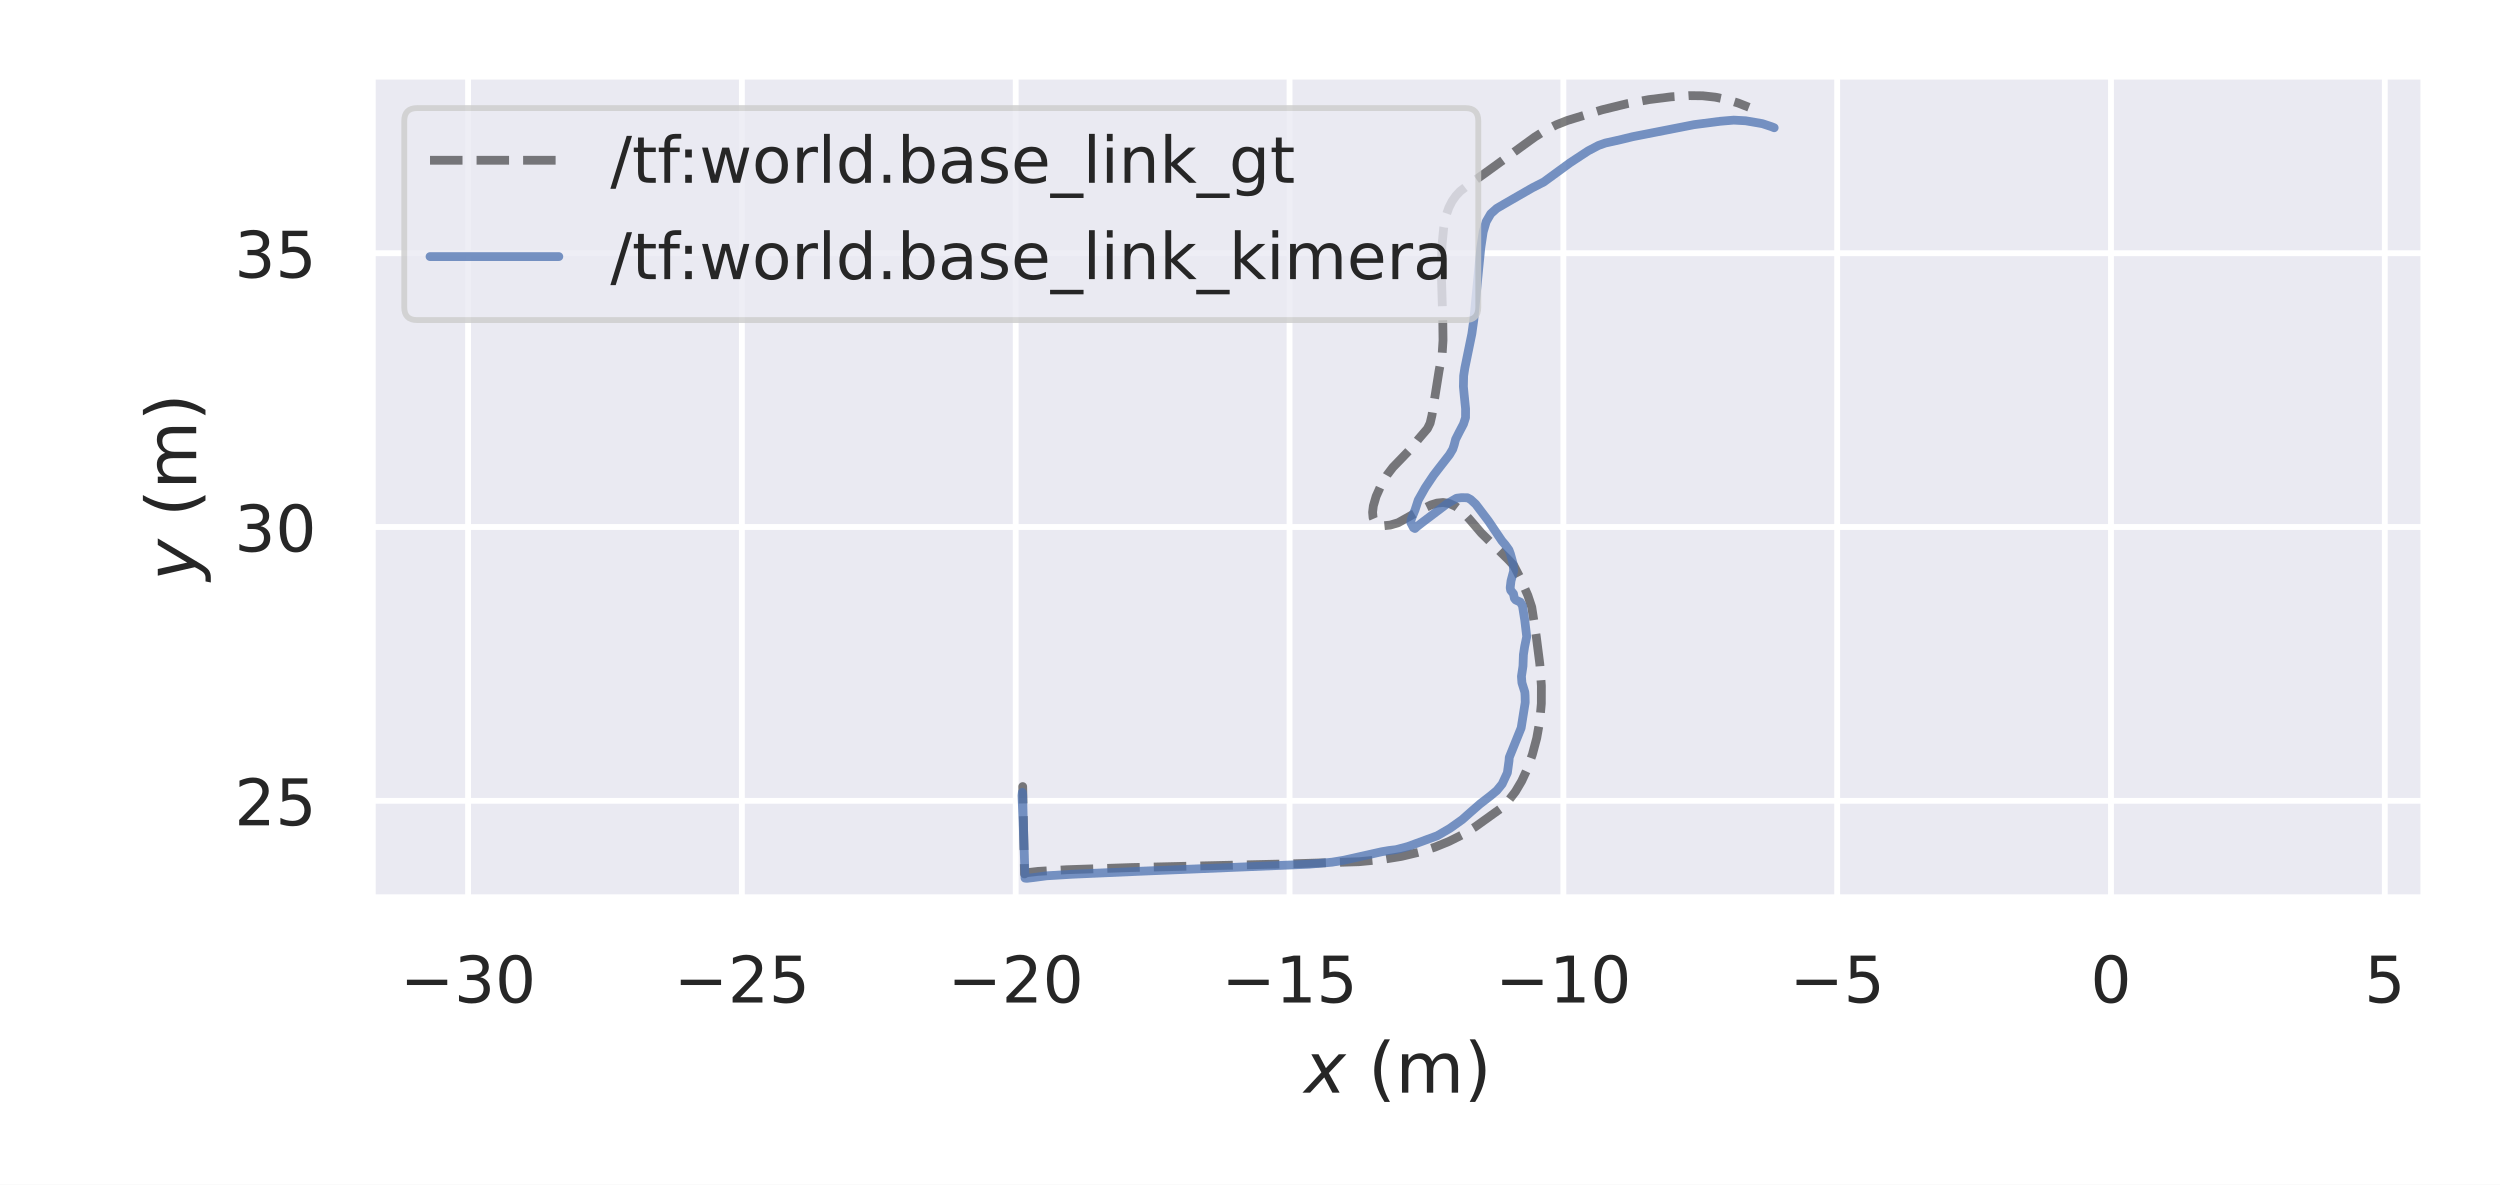
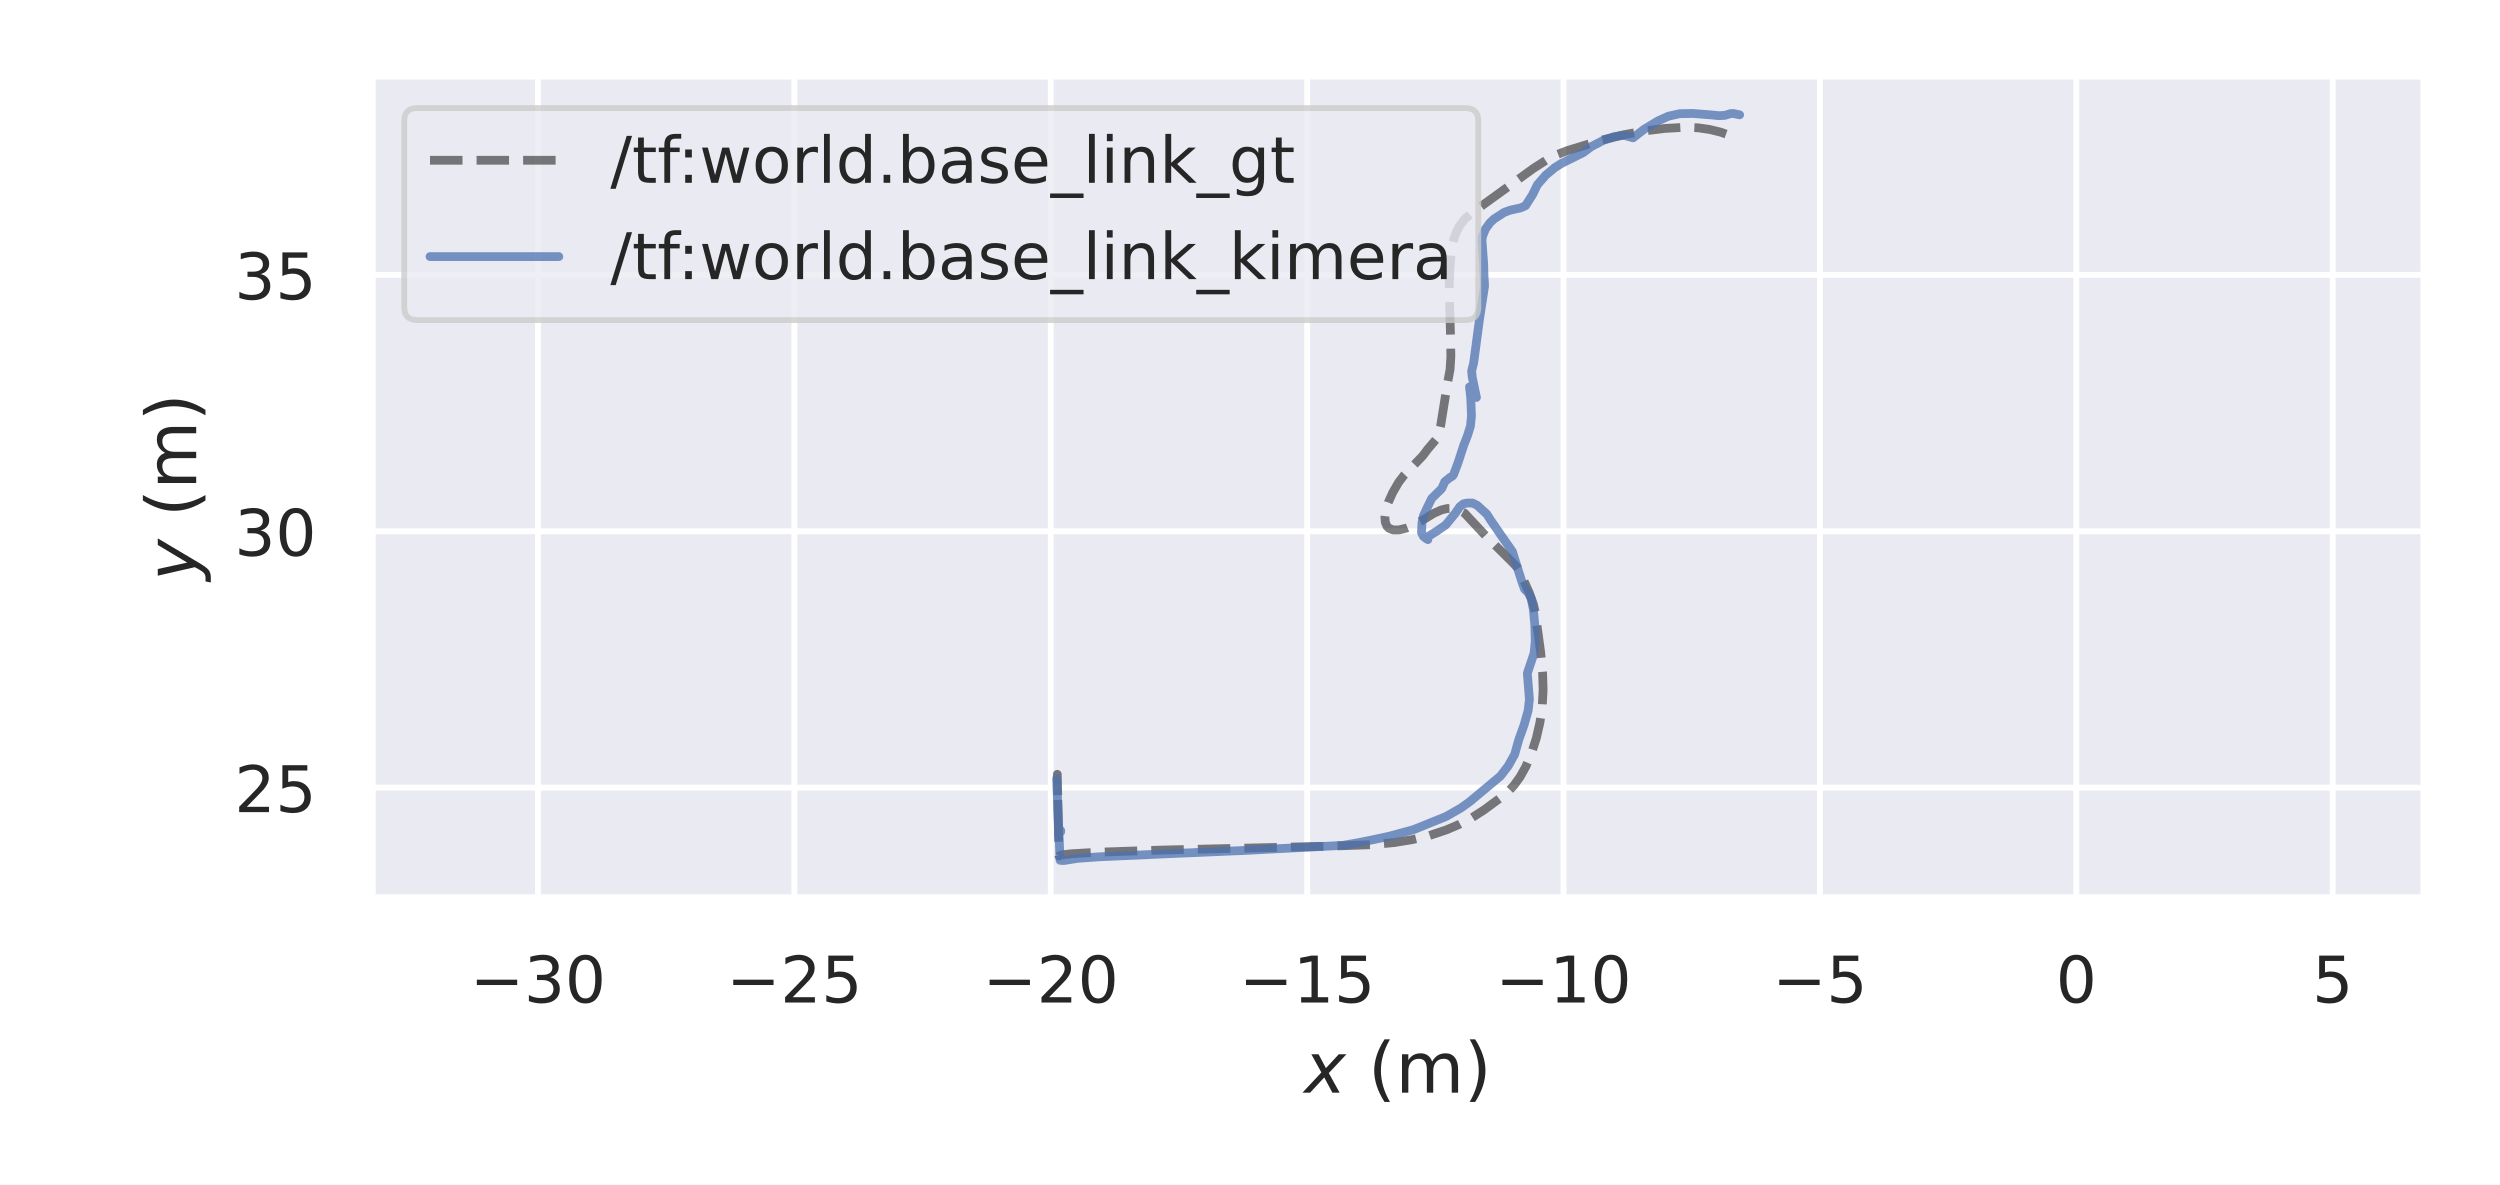
<svg xmlns="http://www.w3.org/2000/svg" xmlns:xlink="http://www.w3.org/1999/xlink" height="202.32pt" version="1.1" viewBox="0 0 426.96 202.32" width="426.96pt">
  <defs>
    <style type="text/css">*{stroke-linecap:butt;stroke-linejoin:round;}</style>
  </defs>
  <g id="figure_1">
    <g id="patch_1">
      <path d="M 0 202.32  L 426.96 202.32  L 426.96 0  L 0 0  z " style="fill:#ffffff;" />
    </g>
    <g id="axes_1">
      <g id="patch_2">
        <path d="M 63.54 153.36  L 414 153.36  L 414 12.96  L 63.54 12.96  z " style="fill:#eaeaf2;" />
      </g>
      <g id="matplotlib.axis_1">
        <g id="xtick_1">
          <g id="line2d_1">
-             <path clip-path="url(#p56b344bbe6)" d="M 79.94 153.36  L 79.94 12.96  " style="fill:none;stroke:#ffffff;stroke-linecap:round;" />
+             <path clip-path="url(#p94429db082)" d="M 91.878 153.36  L 91.878 12.96  " style="fill:none;stroke:#ffffff;stroke-linecap:round;" />
          </g>
          <g id="text_1">
-             <g style="fill:#262626;" transform="translate(68.33285 171.2183)scale(0.11 -0.11)">
+             <g style="fill:#262626;" transform="translate(80.27034 171.2183)scale(0.11 -0.11)">
              <defs>
                <path d="M 10.594 35.5  L 73.188 35.5  L 73.188 27.203  L 10.594 27.203  z " id="DejaVuSans-8722" />
                <path d="M 40.578 39.312  Q 47.656 37.797 51.625 33  Q 55.609 28.219 55.609 21.188  Q 55.609 10.406 48.188 4.484  Q 40.766 -1.422 27.094 -1.422  Q 22.516 -1.422 17.656 -0.516  Q 12.797 0.391 7.625 2.203  L 7.625 11.719  Q 11.719 9.328 16.594 8.109  Q 21.484 6.891 26.812 6.891  Q 36.078 6.891 40.938 10.547  Q 45.797 14.203 45.797 21.188  Q 45.797 27.641 41.281 31.266  Q 36.766 34.906 28.719 34.906  L 20.219 34.906  L 20.219 43.016  L 29.109 43.016  Q 36.375 43.016 40.234 45.922  Q 44.094 48.828 44.094 54.297  Q 44.094 59.906 40.109 62.906  Q 36.141 65.922 28.719 65.922  Q 24.656 65.922 20.016 65.031  Q 15.375 64.156 9.812 62.312  L 9.812 71.094  Q 15.438 72.656 20.344 73.438  Q 25.25 74.219 29.594 74.219  Q 40.828 74.219 47.359 69.109  Q 53.906 64.016 53.906 55.328  Q 53.906 49.266 50.438 45.094  Q 46.969 40.922 40.578 39.312  z " id="DejaVuSans-51" />
                <path d="M 31.781 66.406  Q 24.172 66.406 20.328 58.906  Q 16.5 51.422 16.5 36.375  Q 16.5 21.391 20.328 13.891  Q 24.172 6.391 31.781 6.391  Q 39.453 6.391 43.281 13.891  Q 47.125 21.391 47.125 36.375  Q 47.125 51.422 43.281 58.906  Q 39.453 66.406 31.781 66.406  z M 31.781 74.219  Q 44.047 74.219 50.516 64.516  Q 56.984 54.828 56.984 36.375  Q 56.984 17.969 50.516 8.266  Q 44.047 -1.422 31.781 -1.422  Q 19.531 -1.422 13.062 8.266  Q 6.594 17.969 6.594 36.375  Q 6.594 54.828 13.062 64.516  Q 19.531 74.219 31.781 74.219  z " id="DejaVuSans-48" />
              </defs>
              <use xlink:href="#DejaVuSans-8722" />
              <use x="83.789" xlink:href="#DejaVuSans-51" />
              <use x="147.412" xlink:href="#DejaVuSans-48" />
            </g>
          </g>
        </g>
        <g id="xtick_2">
          <g id="line2d_2">
-             <path clip-path="url(#p56b344bbe6)" d="M 126.704 153.36  L 126.704 12.96  " style="fill:none;stroke:#ffffff;stroke-linecap:round;" />
+             <path clip-path="url(#p94429db082)" d="M 135.665 153.36  L 135.665 12.96  " style="fill:none;stroke:#ffffff;stroke-linecap:round;" />
          </g>
          <g id="text_2">
-             <g style="fill:#262626;" transform="translate(115.0966 171.2183)scale(0.11 -0.11)">
+             <g style="fill:#262626;" transform="translate(124.0577 171.2183)scale(0.11 -0.11)">
              <defs>
                <path d="M 19.188 8.297  L 53.609 8.297  L 53.609 0  L 7.328 0  L 7.328 8.297  Q 12.938 14.109 22.625 23.891  Q 32.328 33.688 34.812 36.531  Q 39.547 41.844 41.422 45.531  Q 43.312 49.219 43.312 52.781  Q 43.312 58.594 39.234 62.25  Q 35.156 65.922 28.609 65.922  Q 23.969 65.922 18.812 64.312  Q 13.672 62.703 7.812 59.422  L 7.812 69.391  Q 13.766 71.781 18.938 73  Q 24.125 74.219 28.422 74.219  Q 39.75 74.219 46.484 68.547  Q 53.219 62.891 53.219 53.422  Q 53.219 48.922 51.531 44.891  Q 49.859 40.875 45.406 35.406  Q 44.188 33.984 37.641 27.219  Q 31.109 20.453 19.188 8.297  z " id="DejaVuSans-50" />
                <path d="M 10.797 72.906  L 49.516 72.906  L 49.516 64.594  L 19.828 64.594  L 19.828 46.734  Q 21.969 47.469 24.109 47.828  Q 26.266 48.188 28.422 48.188  Q 40.625 48.188 47.75 41.5  Q 54.891 34.812 54.891 23.391  Q 54.891 11.625 47.562 5.094  Q 40.234 -1.422 26.906 -1.422  Q 22.312 -1.422 17.547 -0.641  Q 12.797 0.141 7.719 1.703  L 7.719 11.625  Q 12.109 9.234 16.797 8.062  Q 21.484 6.891 26.703 6.891  Q 35.156 6.891 40.078 11.328  Q 45.016 15.766 45.016 23.391  Q 45.016 31 40.078 35.438  Q 35.156 39.891 26.703 39.891  Q 22.75 39.891 18.812 39.016  Q 14.891 38.141 10.797 36.281  z " id="DejaVuSans-53" />
              </defs>
              <use xlink:href="#DejaVuSans-8722" />
              <use x="83.789" xlink:href="#DejaVuSans-50" />
              <use x="147.412" xlink:href="#DejaVuSans-53" />
            </g>
          </g>
        </g>
        <g id="xtick_3">
          <g id="line2d_3">
-             <path clip-path="url(#p56b344bbe6)" d="M 173.468 153.36  L 173.468 12.96  " style="fill:none;stroke:#ffffff;stroke-linecap:round;" />
+             <path clip-path="url(#p94429db082)" d="M 179.453 153.36  L 179.453 12.96  " style="fill:none;stroke:#ffffff;stroke-linecap:round;" />
          </g>
          <g id="text_3">
-             <g style="fill:#262626;" transform="translate(161.8603 171.2183)scale(0.11 -0.11)">
+             <g style="fill:#262626;" transform="translate(167.845 171.2183)scale(0.11 -0.11)">
              <use xlink:href="#DejaVuSans-8722" />
              <use x="83.789" xlink:href="#DejaVuSans-50" />
              <use x="147.412" xlink:href="#DejaVuSans-48" />
            </g>
          </g>
        </g>
        <g id="xtick_4">
          <g id="line2d_4">
-             <path clip-path="url(#p56b344bbe6)" d="M 220.232 153.36  L 220.232 12.96  " style="fill:none;stroke:#ffffff;stroke-linecap:round;" />
+             <path clip-path="url(#p94429db082)" d="M 223.24 153.36  L 223.24 12.96  " style="fill:none;stroke:#ffffff;stroke-linecap:round;" />
          </g>
          <g id="text_4">
-             <g style="fill:#262626;" transform="translate(208.6241 171.2183)scale(0.11 -0.11)">
+             <g style="fill:#262626;" transform="translate(211.6324 171.2183)scale(0.11 -0.11)">
              <defs>
                <path d="M 12.406 8.297  L 28.516 8.297  L 28.516 63.922  L 10.984 60.406  L 10.984 69.391  L 28.422 72.906  L 38.281 72.906  L 38.281 8.297  L 54.391 8.297  L 54.391 0  L 12.406 0  z " id="DejaVuSans-49" />
              </defs>
              <use xlink:href="#DejaVuSans-8722" />
              <use x="83.789" xlink:href="#DejaVuSans-49" />
              <use x="147.412" xlink:href="#DejaVuSans-53" />
            </g>
          </g>
        </g>
        <g id="xtick_5">
          <g id="line2d_5">
-             <path clip-path="url(#p56b344bbe6)" d="M 266.995 153.36  L 266.995 12.96  " style="fill:none;stroke:#ffffff;stroke-linecap:round;" />
+             <path clip-path="url(#p94429db082)" d="M 267.027 153.36  L 267.027 12.96  " style="fill:none;stroke:#ffffff;stroke-linecap:round;" />
          </g>
          <g id="text_5">
-             <g style="fill:#262626;" transform="translate(255.3878 171.2183)scale(0.11 -0.11)">
+             <g style="fill:#262626;" transform="translate(255.4197 171.2183)scale(0.11 -0.11)">
              <use xlink:href="#DejaVuSans-8722" />
              <use x="83.789" xlink:href="#DejaVuSans-49" />
              <use x="147.412" xlink:href="#DejaVuSans-48" />
            </g>
          </g>
        </g>
        <g id="xtick_6">
          <g id="line2d_6">
-             <path clip-path="url(#p56b344bbe6)" d="M 313.759 153.36  L 313.759 12.96  " style="fill:none;stroke:#ffffff;stroke-linecap:round;" />
+             <path clip-path="url(#p94429db082)" d="M 310.815 153.36  L 310.815 12.96  " style="fill:none;stroke:#ffffff;stroke-linecap:round;" />
          </g>
          <g id="text_6">
-             <g style="fill:#262626;" transform="translate(305.6509 171.2183)scale(0.11 -0.11)">
+             <g style="fill:#262626;" transform="translate(302.7064 171.2183)scale(0.11 -0.11)">
              <use xlink:href="#DejaVuSans-8722" />
              <use x="83.789" xlink:href="#DejaVuSans-53" />
            </g>
          </g>
        </g>
        <g id="xtick_7">
          <g id="line2d_7">
-             <path clip-path="url(#p56b344bbe6)" d="M 360.523 153.36  L 360.523 12.96  " style="fill:none;stroke:#ffffff;stroke-linecap:round;" />
+             <path clip-path="url(#p94429db082)" d="M 354.602 153.36  L 354.602 12.96  " style="fill:none;stroke:#ffffff;stroke-linecap:round;" />
          </g>
          <g id="text_7">
-             <g style="fill:#262626;" transform="translate(357.0235 171.2183)scale(0.11 -0.11)">
+             <g style="fill:#262626;" transform="translate(351.1026 171.2183)scale(0.11 -0.11)">
              <use xlink:href="#DejaVuSans-48" />
            </g>
          </g>
        </g>
        <g id="xtick_8">
          <g id="line2d_8">
-             <path clip-path="url(#p56b344bbe6)" d="M 407.287 153.36  L 407.287 12.96  " style="fill:none;stroke:#ffffff;stroke-linecap:round;" />
+             <path clip-path="url(#p94429db082)" d="M 398.389 153.36  L 398.389 12.96  " style="fill:none;stroke:#ffffff;stroke-linecap:round;" />
          </g>
          <g id="text_8">
-             <g style="fill:#262626;" transform="translate(403.7872 171.2183)scale(0.11 -0.11)">
+             <g style="fill:#262626;" transform="translate(394.8899 171.2183)scale(0.11 -0.11)">
              <use xlink:href="#DejaVuSans-53" />
            </g>
          </g>
        </g>
        <g id="text_9">
          <g style="fill:#262626;" transform="translate(222.75 186.6241)scale(0.12 -0.12)">
            <defs>
              <path d="M 60.016 54.688  L 34.906 27.875  L 50.297 0  L 39.984 0  L 28.422 21.688  L 8.297 0  L -2.594 0  L 24.312 28.812  L 10.016 54.688  L 20.312 54.688  L 30.812 34.906  L 49.125 54.688  z " id="DejaVuSans-Oblique-120" />
              <path id="DejaVuSans-32" />
              <path d="M 31 75.875  Q 24.469 64.656 21.281 53.656  Q 18.109 42.672 18.109 31.391  Q 18.109 20.125 21.312 9.062  Q 24.516 -2 31 -13.188  L 23.188 -13.188  Q 15.875 -1.703 12.234 9.375  Q 8.594 20.453 8.594 31.391  Q 8.594 42.281 12.203 53.312  Q 15.828 64.359 23.188 75.875  z " id="DejaVuSans-40" />
              <path d="M 52 44.188  Q 55.375 50.25 60.062 53.125  Q 64.75 56 71.094 56  Q 79.641 56 84.281 50.016  Q 88.922 44.047 88.922 33.016  L 88.922 0  L 79.891 0  L 79.891 32.719  Q 79.891 40.578 77.094 44.375  Q 74.312 48.188 68.609 48.188  Q 61.625 48.188 57.562 43.547  Q 53.516 38.922 53.516 30.906  L 53.516 0  L 44.484 0  L 44.484 32.719  Q 44.484 40.625 41.703 44.406  Q 38.922 48.188 33.109 48.188  Q 26.219 48.188 22.156 43.531  Q 18.109 38.875 18.109 30.906  L 18.109 0  L 9.078 0  L 9.078 54.688  L 18.109 54.688  L 18.109 46.188  Q 21.188 51.219 25.484 53.609  Q 29.781 56 35.688 56  Q 41.656 56 45.828 52.969  Q 50 49.953 52 44.188  z " id="DejaVuSans-109" />
              <path d="M 8.016 75.875  L 15.828 75.875  Q 23.141 64.359 26.781 53.312  Q 30.422 42.281 30.422 31.391  Q 30.422 20.453 26.781 9.375  Q 23.141 -1.703 15.828 -13.188  L 8.016 -13.188  Q 14.5 -2 17.703 9.062  Q 20.906 20.125 20.906 31.391  Q 20.906 42.672 17.703 53.656  Q 14.5 64.656 8.016 75.875  z " id="DejaVuSans-41" />
            </defs>
            <use transform="translate(0 0.125)" xlink:href="#DejaVuSans-Oblique-120" />
            <use transform="translate(59.17969 0.125)" xlink:href="#DejaVuSans-32" />
            <use transform="translate(90.9668 0.125)" xlink:href="#DejaVuSans-40" />
            <use transform="translate(129.9805 0.125)" xlink:href="#DejaVuSans-109" />
            <use transform="translate(227.3926 0.125)" xlink:href="#DejaVuSans-41" />
          </g>
        </g>
      </g>
      <g id="matplotlib.axis_2">
        <g id="ytick_1">
          <g id="line2d_9">
-             <path clip-path="url(#p56b344bbe6)" d="M 63.54 136.77  L 414 136.77  " style="fill:none;stroke:#ffffff;stroke-linecap:round;" />
+             <path clip-path="url(#p94429db082)" d="M 63.54 134.522  L 414 134.522  " style="fill:none;stroke:#ffffff;stroke-linecap:round;" />
          </g>
          <g id="text_10">
-             <g style="fill:#262626;" transform="translate(40.0425 140.949)scale(0.11 -0.11)">
+             <g style="fill:#262626;" transform="translate(40.0425 138.7008)scale(0.11 -0.11)">
              <use xlink:href="#DejaVuSans-50" />
              <use x="63.623" xlink:href="#DejaVuSans-53" />
            </g>
          </g>
        </g>
        <g id="ytick_2">
          <g id="line2d_10">
-             <path clip-path="url(#p56b344bbe6)" d="M 63.54 90.006  L 414 90.006  " style="fill:none;stroke:#ffffff;stroke-linecap:round;" />
+             <path clip-path="url(#p94429db082)" d="M 63.54 90.734  L 414 90.734  " style="fill:none;stroke:#ffffff;stroke-linecap:round;" />
          </g>
          <g id="text_11">
-             <g style="fill:#262626;" transform="translate(40.0425 94.18527)scale(0.11 -0.11)">
+             <g style="fill:#262626;" transform="translate(40.0425 94.91351)scale(0.11 -0.11)">
              <use xlink:href="#DejaVuSans-51" />
              <use x="63.623" xlink:href="#DejaVuSans-48" />
            </g>
          </g>
        </g>
        <g id="ytick_3">
          <g id="line2d_11">
-             <path clip-path="url(#p56b344bbe6)" d="M 63.54 43.242  L 414 43.242  " style="fill:none;stroke:#ffffff;stroke-linecap:round;" />
+             <path clip-path="url(#p94429db082)" d="M 63.54 46.947  L 414 46.947  " style="fill:none;stroke:#ffffff;stroke-linecap:round;" />
          </g>
          <g id="text_12">
-             <g style="fill:#262626;" transform="translate(40.0425 47.42153)scale(0.11 -0.11)">
+             <g style="fill:#262626;" transform="translate(40.0425 51.12617)scale(0.11 -0.11)">
              <use xlink:href="#DejaVuSans-51" />
              <use x="63.623" xlink:href="#DejaVuSans-53" />
            </g>
          </g>
        </g>
        <g id="text_13">
          <g style="fill:#262626;" transform="translate(33.5225 99.18)rotate(-90)scale(0.12 -0.12)">
            <defs>
              <path d="M 24.812 -5.078  Q 18.562 -15.578 14.625 -18.188  Q 10.688 -20.797 4.594 -20.797  L -2.484 -20.797  L -0.984 -13.281  L 4.203 -13.281  Q 7.953 -13.281 10.594 -11.234  Q 13.234 -9.188 16.5 -3.219  L 19.281 2  L 7.172 54.688  L 16.703 54.688  L 25.781 12.797  L 50.875 54.688  L 60.297 54.688  z " id="DejaVuSans-Oblique-121" />
            </defs>
            <use transform="translate(0 0.125)" xlink:href="#DejaVuSans-Oblique-121" />
            <use transform="translate(59.17969 0.125)" xlink:href="#DejaVuSans-32" />
            <use transform="translate(90.9668 0.125)" xlink:href="#DejaVuSans-40" />
            <use transform="translate(129.9805 0.125)" xlink:href="#DejaVuSans-109" />
            <use transform="translate(227.3926 0.125)" xlink:href="#DejaVuSans-41" />
          </g>
        </g>
      </g>
      <g id="line2d_12">
-         <path clip-path="url(#p56b344bbe6)" d="M 174.882 144.939  L 174.66 134.333  L 174.971 149.251  L 175.035 149.165  L 175.516 149.027  L 177.276 148.821  L 182.17 148.536  L 193.169 148.166  L 221.456 147.503  L 232.105 147.165  L 236.081 146.786  L 239.349 146.257  L 242.547 145.491  L 245.033 144.691  L 247.434 143.716  L 249.733 142.562  L 251.912 141.232  L 256.233 138.131  L 257.596 136.775  L 258.814 135.189  L 259.87 133.407  L 260.772 131.462  L 261.708 128.845  L 262.446 126.065  L 262.966 123.159  L 263.235 120.166  L 263.243 117.12  L 262.976 113.415  L 262.358 108.592  L 261.596 103.681  L 260.933 101.69  L 259.608 98.667  L 258.54 96.598  L 257.605 95.594  L 252.994 91.042  L 250.971 88.681  L 249.747 87.356  L 248.593 86.477  L 247.505 85.984  L 246.453 85.817  L 245.413 85.919  L 244.367 86.244  L 242.933 86.948  L 238.794 89.267  L 237.426 89.675  L 236.238 89.795  L 235.628 89.691  L 235.154 89.457  L 234.805 89.107  L 234.495 88.39  L 234.415 87.475  L 234.544 86.398  L 235.019 84.769  L 235.817 82.983  L 236.896 81.108  L 237.884 79.812  L 239.389 78.254  L 241.313 76.247  L 242.238 75.008  L 243.783 73.209  L 244.243 72.264  L 244.554 70.93  L 245.77 63.309  L 246.292 60.538  L 246.445 58.133  L 246.405 54.911  L 246.128 45.659  L 246.267 41.882  L 246.566 38.835  L 247.001 36.705  L 247.437 35.463  L 247.986 34.38  L 248.636 33.447  L 249.374 32.658  L 250.616 31.703  L 253.86 29.399  L 262.103 23.408  L 263.947 22.25  L 265.81 21.307  L 267.684 20.572  L 273.614 18.752  L 277.89 17.704  L 281.606 17.011  L 285.426 16.532  L 288.535 16.331  L 290.806 16.358  L 292.943 16.595  L 294.961 17.016  L 296.867 17.602  L 298.69 18.323  L 298.69 18.323  " style="fill:none;stroke:#000000;stroke-dasharray:5.55,2.4;stroke-dashoffset:0;stroke-opacity:0.5;stroke-width:1.5;" />
+         <path clip-path="url(#p94429db082)" d="M 180.776 142.171  L 180.569 132.24  L 180.86 146.208  L 180.923 146.126  L 181.378 145.998  L 183.033 145.804  L 187.623 145.538  L 198.492 145.176  L 226.906 144.518  L 234.389 144.253  L 238.111 143.897  L 241.171 143.399  L 244.165 142.679  L 247.061 141.715  L 249.286 140.758  L 251.411 139.634  L 253.418 138.345  L 257.297 135.486  L 258.54 134.157  L 259.632 132.633  L 260.591 130.908  L 261.581 128.568  L 262.382 126.051  L 262.994 123.394  L 263.388 120.636  L 263.538 117.81  L 263.454 114.943  L 263.131 111.458  L 262.186 104.548  L 261.867 103.162  L 261.185 101.261  L 259.615 97.766  L 259.101 96.894  L 258.222 95.954  L 253.898 91.684  L 250.131 87.648  L 249.095 87.079  L 248.102 86.832  L 247.127 86.853  L 246.151 87.095  L 244.82 87.692  L 243.07 88.757  L 241.486 89.668  L 240.163 90.203  L 238.916 90.501  L 237.911 90.501  L 237.203 90.213  L 236.879 89.883  L 236.593 89.208  L 236.521 88.349  L 236.644 87.338  L 237.094 85.81  L 237.845 84.137  L 238.858 82.381  L 239.785 81.17  L 241.196 79.713  L 242.986 77.842  L 243.855 76.682  L 245.301 74.992  L 245.728 74.107  L 246.017 72.855  L 247.158 65.711  L 247.645 63.115  L 247.785 60.861  L 247.723 57.213  L 247.489 49.174  L 247.62 45.638  L 247.903 42.786  L 248.314 40.795  L 248.725 39.636  L 249.242 38.625  L 250.189 37.371  L 251.31 36.409  L 256.638 32.558  L 261.909 28.738  L 264.202 27.275  L 265.947 26.395  L 267.701 25.709  L 273.257 24.006  L 277.263 23.026  L 280.744 22.379  L 284.321 21.933  L 287.955 21.733  L 290.036 21.831  L 291.997 22.115  L 293.849 22.565  L 296.163 23.393  L 296.733 23.625  L 296.733 23.625  " style="fill:none;stroke:#000000;stroke-dasharray:5.55,2.4;stroke-dashoffset:0;stroke-opacity:0.5;stroke-width:1.5;" />
      </g>
      <g id="line2d_13">
-         <path clip-path="url(#p56b344bbe6)" d="M 174.882 144.941  L 174.882 144.947  L 174.694 139.532  L 174.537 135.879  L 174.597 135.329  L 174.651 135.688  L 174.732 139.091  L 175.057 149.967  L 175.358 150.005  L 176.494 149.87  L 178.733 149.574  L 183.186 149.303  L 194.401 148.808  L 223.532 147.594  L 227.473 147.25  L 229.502 146.915  L 235.951 145.468  L 237.186 145.258  L 238.452 145.105  L 240.427 144.579  L 245.456 142.735  L 247.621 141.471  L 249.728 139.973  L 251.134 138.722  L 252.756 137.305  L 254.595 135.883  L 255.629 135.016  L 256.542 133.899  L 257.437 131.97  L 257.716 129.929  L 257.758 129.352  L 259.789 124.319  L 260.482 119.968  L 260.459 118.817  L 260.416 118.204  L 259.918 116.605  L 259.837 115.522  L 260.1 113.764  L 260.172 111.825  L 260.387 110.422  L 260.739 108.729  L 260.405 105.918  L 260.012 103.449  L 259.64 102.829  L 258.867 102.472  L 258.634 102.186  L 258.476 101.403  L 257.999 100.813  L 257.915 100.373  L 258.055 99.204  L 258.512 97.487  L 258.405 96.247  L 257.958 94.61  L 257.699 93.915  L 257.066 93.034  L 256.494 92.363  L 254.2 88.965  L 252.028 86.106  L 251.16 85.303  L 250.613 85.008  L 249.592 84.99  L 248.753 85.091  L 247.123 86.037  L 242.892 89.236  L 241.974 89.956  L 241.644 90.258  L 241.395 90.121  L 240.941 89.258  L 241.027 88.657  L 241.67 87.077  L 242.207 85.42  L 243.413 83.28  L 244.816 81.18  L 245.938 79.72  L 247.551 77.652  L 248.105 76.716  L 248.35 75.969  L 248.597 75.019  L 249.222 73.787  L 249.938 72.42  L 250.289 71.329  L 250.296 69.801  L 250.057 67.444  L 249.925 66.023  L 249.966 64.182  L 250.171 62.852  L 251.369 57.013  L 251.705 54.6  L 252.543 45.848  L 252.896 42.324  L 253.303 39.606  L 253.821 37.846  L 254.594 36.512  L 255.619 35.591  L 256.904 34.839  L 258.272 34.048  L 261.726 32.062  L 263.651 31.079  L 268.143 27.796  L 271.236 25.763  L 272.994 24.842  L 274.172 24.426  L 275.952 24.034  L 277.084 23.772  L 278.836 23.344  L 289.32 21.289  L 293.817 20.708  L 296.096 20.516  L 298.126 20.626  L 300.988 21.119  L 302.547 21.634  L 303.003 21.818  L 303.003 21.818  " style="fill:none;stroke:#4c72b0;stroke-linecap:round;stroke-opacity:0.75;stroke-width:1.5;" />
+         <path clip-path="url(#p94429db082)" d="M 180.777 142.259  L 180.779 142.612  L 181.15 142.064  L 181.151 141.839  L 180.848 141.494  L 180.756 140.965  L 180.46 132.982  L 181.043 146.92  L 181.685 146.967  L 184.059 146.588  L 187.611 146.333  L 200.726 145.747  L 211.96 145.269  L 229.369 144.371  L 231.906 143.933  L 234.941 143.317  L 237.376 142.788  L 241.45 141.674  L 246.965 139.443  L 249.485 138.003  L 250.935 136.975  L 256.272 132.524  L 257.601 130.779  L 258.688 128.816  L 259.157 127.124  L 259.423 126.224  L 260.288 123.809  L 260.985 121.348  L 261.199 119.421  L 260.843 114.982  L 262.001 111.533  L 262.195 109.547  L 262.121 106.726  L 261.879 104.116  L 261.501 102.225  L 261.031 101.273  L 260.359 100.596  L 259.856 99.172  L 258.29 94.186  L 256.257 91.275  L 254.542 88.78  L 253.925 87.796  L 252.274 86.298  L 251.501 85.917  L 250.58 85.906  L 249.935 86.043  L 249.31 86.54  L 248.572 87.61  L 246.908 89.656  L 245.329 90.737  L 243.58 91.831  L 243.86 92.157  L 243.583 91.998  L 243.088 91.6  L 242.773 90.96  L 242.847 89.289  L 243.101 88.094  L 243.758 86.668  L 244.507 85.133  L 246.235 83.428  L 246.749 82.256  L 247.686 81.513  L 248.006 81.355  L 248.257 81.049  L 249.063 78.874  L 249.983 76.037  L 250.623 74.404  L 251.129 72.774  L 251.303 71.009  L 251.178 67.949  L 250.969 66.08  L 251.182 66.252  L 252.15 67.882  L 251.438 64.442  L 251.332 63.358  L 251.674 62.003  L 252.692 54.377  L 253.538 48.867  L 253.423 46.637  L 253.391 45.103  L 253.102 41.09  L 253.158 40.475  L 253.68 39.132  L 254.467 38.045  L 255.132 37.415  L 256.873 36.286  L 257.877 35.908  L 258.818 35.692  L 259.68 35.511  L 260.536 35.133  L 261.735 33.245  L 262.549 31.567  L 264.003 29.9  L 265.563 28.603  L 266.707 27.891  L 270.374 26.071  L 271.77 25.037  L 273.825 23.967  L 275.626 23.361  L 276.967 23.142  L 277.623 23.177  L 278.904 23.536  L 280.781 22.081  L 283.169 20.645  L 284.919 19.85  L 286.868 19.414  L 289.114 19.379  L 292.441 19.639  L 293.556 19.757  L 294.569 19.701  L 295.544 19.403  L 296.05 19.385  L 297.099 19.61  L 297.099 19.61  " style="fill:none;stroke:#4c72b0;stroke-linecap:round;stroke-opacity:0.75;stroke-width:1.5;" />
      </g>
      <g id="patch_3">
        <path d="M 63.54 153.36  L 63.54 12.96  " style="fill:none;stroke:#ffffff;stroke-linecap:square;stroke-linejoin:miter;stroke-width:1.25;" />
      </g>
      <g id="patch_4">
        <path d="M 414 153.36  L 414 12.96  " style="fill:none;stroke:#ffffff;stroke-linecap:square;stroke-linejoin:miter;stroke-width:1.25;" />
      </g>
      <g id="patch_5">
        <path d="M 63.54 153.36  L 414 153.36  " style="fill:none;stroke:#ffffff;stroke-linecap:square;stroke-linejoin:miter;stroke-width:1.25;" />
      </g>
      <g id="patch_6">
        <path d="M 63.54 12.96  L 414 12.96  " style="fill:none;stroke:#ffffff;stroke-linecap:square;stroke-linejoin:miter;stroke-width:1.25;" />
      </g>
      <g id="legend_1">
        <g id="patch_7">
          <path d="M 71.24 54.664  L 250.268 54.664  Q 252.468 54.664 252.468 52.464  L 252.468 20.66  Q 252.468 18.46 250.268 18.46  L 71.24 18.46  Q 69.04 18.46 69.04 20.66  L 69.04 52.464  Q 69.04 54.664 71.24 54.664  z " style="fill:#eaeaf2;opacity:0.8;stroke:#cccccc;stroke-linejoin:miter;" />
        </g>
        <g id="line2d_14">
          <path d="M 73.44 27.368  L 95.44 27.368  " style="fill:none;stroke:#000000;stroke-dasharray:5.55,2.4;stroke-dashoffset:0;stroke-opacity:0.5;stroke-width:1.5;" />
        </g>
        <g id="line2d_15" />
        <g id="text_14">
          <g style="fill:#262626;" transform="translate(104.24 31.21828)scale(0.11 -0.11)">
            <defs>
              <path d="M 25.391 72.906  L 33.688 72.906  L 8.297 -9.281  L 0 -9.281  z " id="DejaVuSans-47" />
              <path d="M 18.312 70.219  L 18.312 54.688  L 36.812 54.688  L 36.812 47.703  L 18.312 47.703  L 18.312 18.016  Q 18.312 11.328 20.141 9.422  Q 21.969 7.516 27.594 7.516  L 36.812 7.516  L 36.812 0  L 27.594 0  Q 17.188 0 13.234 3.875  Q 9.281 7.766 9.281 18.016  L 9.281 47.703  L 2.688 47.703  L 2.688 54.688  L 9.281 54.688  L 9.281 70.219  z " id="DejaVuSans-116" />
              <path d="M 37.109 75.984  L 37.109 68.5  L 28.516 68.5  Q 23.688 68.5 21.797 66.547  Q 19.922 64.594 19.922 59.516  L 19.922 54.688  L 34.719 54.688  L 34.719 47.703  L 19.922 47.703  L 19.922 0  L 10.891 0  L 10.891 47.703  L 2.297 47.703  L 2.297 54.688  L 10.891 54.688  L 10.891 58.5  Q 10.891 67.625 15.141 71.797  Q 19.391 75.984 28.609 75.984  z " id="DejaVuSans-102" />
              <path d="M 11.719 12.406  L 22.016 12.406  L 22.016 0  L 11.719 0  z M 11.719 51.703  L 22.016 51.703  L 22.016 39.312  L 11.719 39.312  z " id="DejaVuSans-58" />
              <path d="M 4.203 54.688  L 13.188 54.688  L 24.422 12.016  L 35.594 54.688  L 46.188 54.688  L 57.422 12.016  L 68.609 54.688  L 77.594 54.688  L 63.281 0  L 52.688 0  L 40.922 44.828  L 29.109 0  L 18.5 0  z " id="DejaVuSans-119" />
              <path d="M 30.609 48.391  Q 23.391 48.391 19.188 42.75  Q 14.984 37.109 14.984 27.297  Q 14.984 17.484 19.156 11.844  Q 23.344 6.203 30.609 6.203  Q 37.797 6.203 41.984 11.859  Q 46.188 17.531 46.188 27.297  Q 46.188 37.016 41.984 42.703  Q 37.797 48.391 30.609 48.391  z M 30.609 56  Q 42.328 56 49.016 48.375  Q 55.719 40.766 55.719 27.297  Q 55.719 13.875 49.016 6.219  Q 42.328 -1.422 30.609 -1.422  Q 18.844 -1.422 12.172 6.219  Q 5.516 13.875 5.516 27.297  Q 5.516 40.766 12.172 48.375  Q 18.844 56 30.609 56  z " id="DejaVuSans-111" />
              <path d="M 41.109 46.297  Q 39.594 47.172 37.812 47.578  Q 36.031 48 33.891 48  Q 26.266 48 22.188 43.047  Q 18.109 38.094 18.109 28.812  L 18.109 0  L 9.078 0  L 9.078 54.688  L 18.109 54.688  L 18.109 46.188  Q 20.953 51.172 25.484 53.578  Q 30.031 56 36.531 56  Q 37.453 56 38.578 55.875  Q 39.703 55.766 41.062 55.516  z " id="DejaVuSans-114" />
              <path d="M 9.422 75.984  L 18.406 75.984  L 18.406 0  L 9.422 0  z " id="DejaVuSans-108" />
              <path d="M 45.406 46.391  L 45.406 75.984  L 54.391 75.984  L 54.391 0  L 45.406 0  L 45.406 8.203  Q 42.578 3.328 38.25 0.953  Q 33.938 -1.422 27.875 -1.422  Q 17.969 -1.422 11.734 6.484  Q 5.516 14.406 5.516 27.297  Q 5.516 40.188 11.734 48.094  Q 17.969 56 27.875 56  Q 33.938 56 38.25 53.625  Q 42.578 51.266 45.406 46.391  z M 14.797 27.297  Q 14.797 17.391 18.875 11.75  Q 22.953 6.109 30.078 6.109  Q 37.203 6.109 41.297 11.75  Q 45.406 17.391 45.406 27.297  Q 45.406 37.203 41.297 42.844  Q 37.203 48.484 30.078 48.484  Q 22.953 48.484 18.875 42.844  Q 14.797 37.203 14.797 27.297  z " id="DejaVuSans-100" />
              <path d="M 10.688 12.406  L 21 12.406  L 21 0  L 10.688 0  z " id="DejaVuSans-46" />
              <path d="M 48.688 27.297  Q 48.688 37.203 44.609 42.844  Q 40.531 48.484 33.406 48.484  Q 26.266 48.484 22.188 42.844  Q 18.109 37.203 18.109 27.297  Q 18.109 17.391 22.188 11.75  Q 26.266 6.109 33.406 6.109  Q 40.531 6.109 44.609 11.75  Q 48.688 17.391 48.688 27.297  z M 18.109 46.391  Q 20.953 51.266 25.266 53.625  Q 29.594 56 35.594 56  Q 45.562 56 51.781 48.094  Q 58.016 40.188 58.016 27.297  Q 58.016 14.406 51.781 6.484  Q 45.562 -1.422 35.594 -1.422  Q 29.594 -1.422 25.266 0.953  Q 20.953 3.328 18.109 8.203  L 18.109 0  L 9.078 0  L 9.078 75.984  L 18.109 75.984  z " id="DejaVuSans-98" />
              <path d="M 34.281 27.484  Q 23.391 27.484 19.188 25  Q 14.984 22.516 14.984 16.5  Q 14.984 11.719 18.141 8.906  Q 21.297 6.109 26.703 6.109  Q 34.188 6.109 38.703 11.406  Q 43.219 16.703 43.219 25.484  L 43.219 27.484  z M 52.203 31.203  L 52.203 0  L 43.219 0  L 43.219 8.297  Q 40.141 3.328 35.547 0.953  Q 30.953 -1.422 24.312 -1.422  Q 15.922 -1.422 10.953 3.297  Q 6 8.016 6 15.922  Q 6 25.141 12.172 29.828  Q 18.359 34.516 30.609 34.516  L 43.219 34.516  L 43.219 35.406  Q 43.219 41.609 39.141 45  Q 35.062 48.391 27.688 48.391  Q 23 48.391 18.547 47.266  Q 14.109 46.141 10.016 43.891  L 10.016 52.203  Q 14.938 54.109 19.578 55.047  Q 24.219 56 28.609 56  Q 40.484 56 46.344 49.844  Q 52.203 43.703 52.203 31.203  z " id="DejaVuSans-97" />
              <path d="M 44.281 53.078  L 44.281 44.578  Q 40.484 46.531 36.375 47.5  Q 32.281 48.484 27.875 48.484  Q 21.188 48.484 17.844 46.438  Q 14.5 44.391 14.5 40.281  Q 14.5 37.156 16.891 35.375  Q 19.281 33.594 26.516 31.984  L 29.594 31.297  Q 39.156 29.25 43.188 25.516  Q 47.219 21.781 47.219 15.094  Q 47.219 7.469 41.188 3.016  Q 35.156 -1.422 24.609 -1.422  Q 20.219 -1.422 15.453 -0.562  Q 10.688 0.297 5.422 2  L 5.422 11.281  Q 10.406 8.688 15.234 7.391  Q 20.062 6.109 24.812 6.109  Q 31.156 6.109 34.562 8.281  Q 37.984 10.453 37.984 14.406  Q 37.984 18.062 35.516 20.016  Q 33.062 21.969 24.703 23.781  L 21.578 24.516  Q 13.234 26.266 9.516 29.906  Q 5.812 33.547 5.812 39.891  Q 5.812 47.609 11.281 51.797  Q 16.75 56 26.812 56  Q 31.781 56 36.172 55.266  Q 40.578 54.547 44.281 53.078  z " id="DejaVuSans-115" />
              <path d="M 56.203 29.594  L 56.203 25.203  L 14.891 25.203  Q 15.484 15.922 20.484 11.062  Q 25.484 6.203 34.422 6.203  Q 39.594 6.203 44.453 7.469  Q 49.312 8.734 54.109 11.281  L 54.109 2.781  Q 49.266 0.734 44.188 -0.344  Q 39.109 -1.422 33.891 -1.422  Q 20.797 -1.422 13.156 6.188  Q 5.516 13.812 5.516 26.812  Q 5.516 40.234 12.766 48.109  Q 20.016 56 32.328 56  Q 43.359 56 49.781 48.891  Q 56.203 41.797 56.203 29.594  z M 47.219 32.234  Q 47.125 39.594 43.094 43.984  Q 39.062 48.391 32.422 48.391  Q 24.906 48.391 20.391 44.141  Q 15.875 39.891 15.188 32.172  z " id="DejaVuSans-101" />
              <path d="M 50.984 -16.609  L 50.984 -23.578  L -0.984 -23.578  L -0.984 -16.609  z " id="DejaVuSans-95" />
              <path d="M 9.422 54.688  L 18.406 54.688  L 18.406 0  L 9.422 0  z M 9.422 75.984  L 18.406 75.984  L 18.406 64.594  L 9.422 64.594  z " id="DejaVuSans-105" />
              <path d="M 54.891 33.016  L 54.891 0  L 45.906 0  L 45.906 32.719  Q 45.906 40.484 42.875 44.328  Q 39.844 48.188 33.797 48.188  Q 26.516 48.188 22.312 43.547  Q 18.109 38.922 18.109 30.906  L 18.109 0  L 9.078 0  L 9.078 54.688  L 18.109 54.688  L 18.109 46.188  Q 21.344 51.125 25.703 53.562  Q 30.078 56 35.797 56  Q 45.219 56 50.047 50.172  Q 54.891 44.344 54.891 33.016  z " id="DejaVuSans-110" />
              <path d="M 9.078 75.984  L 18.109 75.984  L 18.109 31.109  L 44.922 54.688  L 56.391 54.688  L 27.391 29.109  L 57.625 0  L 45.906 0  L 18.109 26.703  L 18.109 0  L 9.078 0  z " id="DejaVuSans-107" />
              <path d="M 45.406 27.984  Q 45.406 37.75 41.375 43.109  Q 37.359 48.484 30.078 48.484  Q 22.859 48.484 18.828 43.109  Q 14.797 37.75 14.797 27.984  Q 14.797 18.266 18.828 12.891  Q 22.859 7.516 30.078 7.516  Q 37.359 7.516 41.375 12.891  Q 45.406 18.266 45.406 27.984  z M 54.391 6.781  Q 54.391 -7.172 48.188 -13.984  Q 42 -20.797 29.203 -20.797  Q 24.469 -20.797 20.266 -20.094  Q 16.062 -19.391 12.109 -17.922  L 12.109 -9.188  Q 16.062 -11.328 19.922 -12.344  Q 23.781 -13.375 27.781 -13.375  Q 36.625 -13.375 41.016 -8.766  Q 45.406 -4.156 45.406 5.172  L 45.406 9.625  Q 42.625 4.781 38.281 2.391  Q 33.938 0 27.875 0  Q 17.828 0 11.672 7.656  Q 5.516 15.328 5.516 27.984  Q 5.516 40.672 11.672 48.328  Q 17.828 56 27.875 56  Q 33.938 56 38.281 53.609  Q 42.625 51.219 45.406 46.391  L 45.406 54.688  L 54.391 54.688  z " id="DejaVuSans-103" />
            </defs>
            <use xlink:href="#DejaVuSans-47" />
            <use x="33.691" xlink:href="#DejaVuSans-116" />
            <use x="72.9" xlink:href="#DejaVuSans-102" />
            <use x="104.48" xlink:href="#DejaVuSans-58" />
            <use x="138.172" xlink:href="#DejaVuSans-119" />
            <use x="219.959" xlink:href="#DejaVuSans-111" />
            <use x="281.141" xlink:href="#DejaVuSans-114" />
            <use x="322.254" xlink:href="#DejaVuSans-108" />
            <use x="350.037" xlink:href="#DejaVuSans-100" />
            <use x="413.514" xlink:href="#DejaVuSans-46" />
            <use x="445.301" xlink:href="#DejaVuSans-98" />
            <use x="508.777" xlink:href="#DejaVuSans-97" />
            <use x="570.057" xlink:href="#DejaVuSans-115" />
            <use x="622.156" xlink:href="#DejaVuSans-101" />
            <use x="683.68" xlink:href="#DejaVuSans-95" />
            <use x="733.68" xlink:href="#DejaVuSans-108" />
            <use x="761.463" xlink:href="#DejaVuSans-105" />
            <use x="789.246" xlink:href="#DejaVuSans-110" />
            <use x="852.625" xlink:href="#DejaVuSans-107" />
            <use x="910.535" xlink:href="#DejaVuSans-95" />
            <use x="960.535" xlink:href="#DejaVuSans-103" />
            <use x="1024.012" xlink:href="#DejaVuSans-116" />
          </g>
        </g>
        <g id="line2d_16">
          <path d="M 73.44 43.82  L 95.44 43.82  " style="fill:none;stroke:#4c72b0;stroke-linecap:round;stroke-opacity:0.75;stroke-width:1.5;" />
        </g>
        <g id="line2d_17" />
        <g id="text_15">
          <g style="fill:#262626;" transform="translate(104.24 47.67016)scale(0.11 -0.11)">
            <use xlink:href="#DejaVuSans-47" />
            <use x="33.691" xlink:href="#DejaVuSans-116" />
            <use x="72.9" xlink:href="#DejaVuSans-102" />
            <use x="104.48" xlink:href="#DejaVuSans-58" />
            <use x="138.172" xlink:href="#DejaVuSans-119" />
            <use x="219.959" xlink:href="#DejaVuSans-111" />
            <use x="281.141" xlink:href="#DejaVuSans-114" />
            <use x="322.254" xlink:href="#DejaVuSans-108" />
            <use x="350.037" xlink:href="#DejaVuSans-100" />
            <use x="413.514" xlink:href="#DejaVuSans-46" />
            <use x="445.301" xlink:href="#DejaVuSans-98" />
            <use x="508.777" xlink:href="#DejaVuSans-97" />
            <use x="570.057" xlink:href="#DejaVuSans-115" />
            <use x="622.156" xlink:href="#DejaVuSans-101" />
            <use x="683.68" xlink:href="#DejaVuSans-95" />
            <use x="733.68" xlink:href="#DejaVuSans-108" />
            <use x="761.463" xlink:href="#DejaVuSans-105" />
            <use x="789.246" xlink:href="#DejaVuSans-110" />
            <use x="852.625" xlink:href="#DejaVuSans-107" />
            <use x="910.535" xlink:href="#DejaVuSans-95" />
            <use x="960.535" xlink:href="#DejaVuSans-107" />
            <use x="1018.445" xlink:href="#DejaVuSans-105" />
            <use x="1046.229" xlink:href="#DejaVuSans-109" />
            <use x="1143.641" xlink:href="#DejaVuSans-101" />
            <use x="1205.164" xlink:href="#DejaVuSans-114" />
            <use x="1246.277" xlink:href="#DejaVuSans-97" />
          </g>
        </g>
      </g>
    </g>
  </g>
  <defs>
-     <clipPath id="p56b344bbe6">
+     <clipPath id="p94429db082">
      <rect height="140.4" width="350.46" x="63.54" y="12.96" />
    </clipPath>
  </defs>
</svg>
